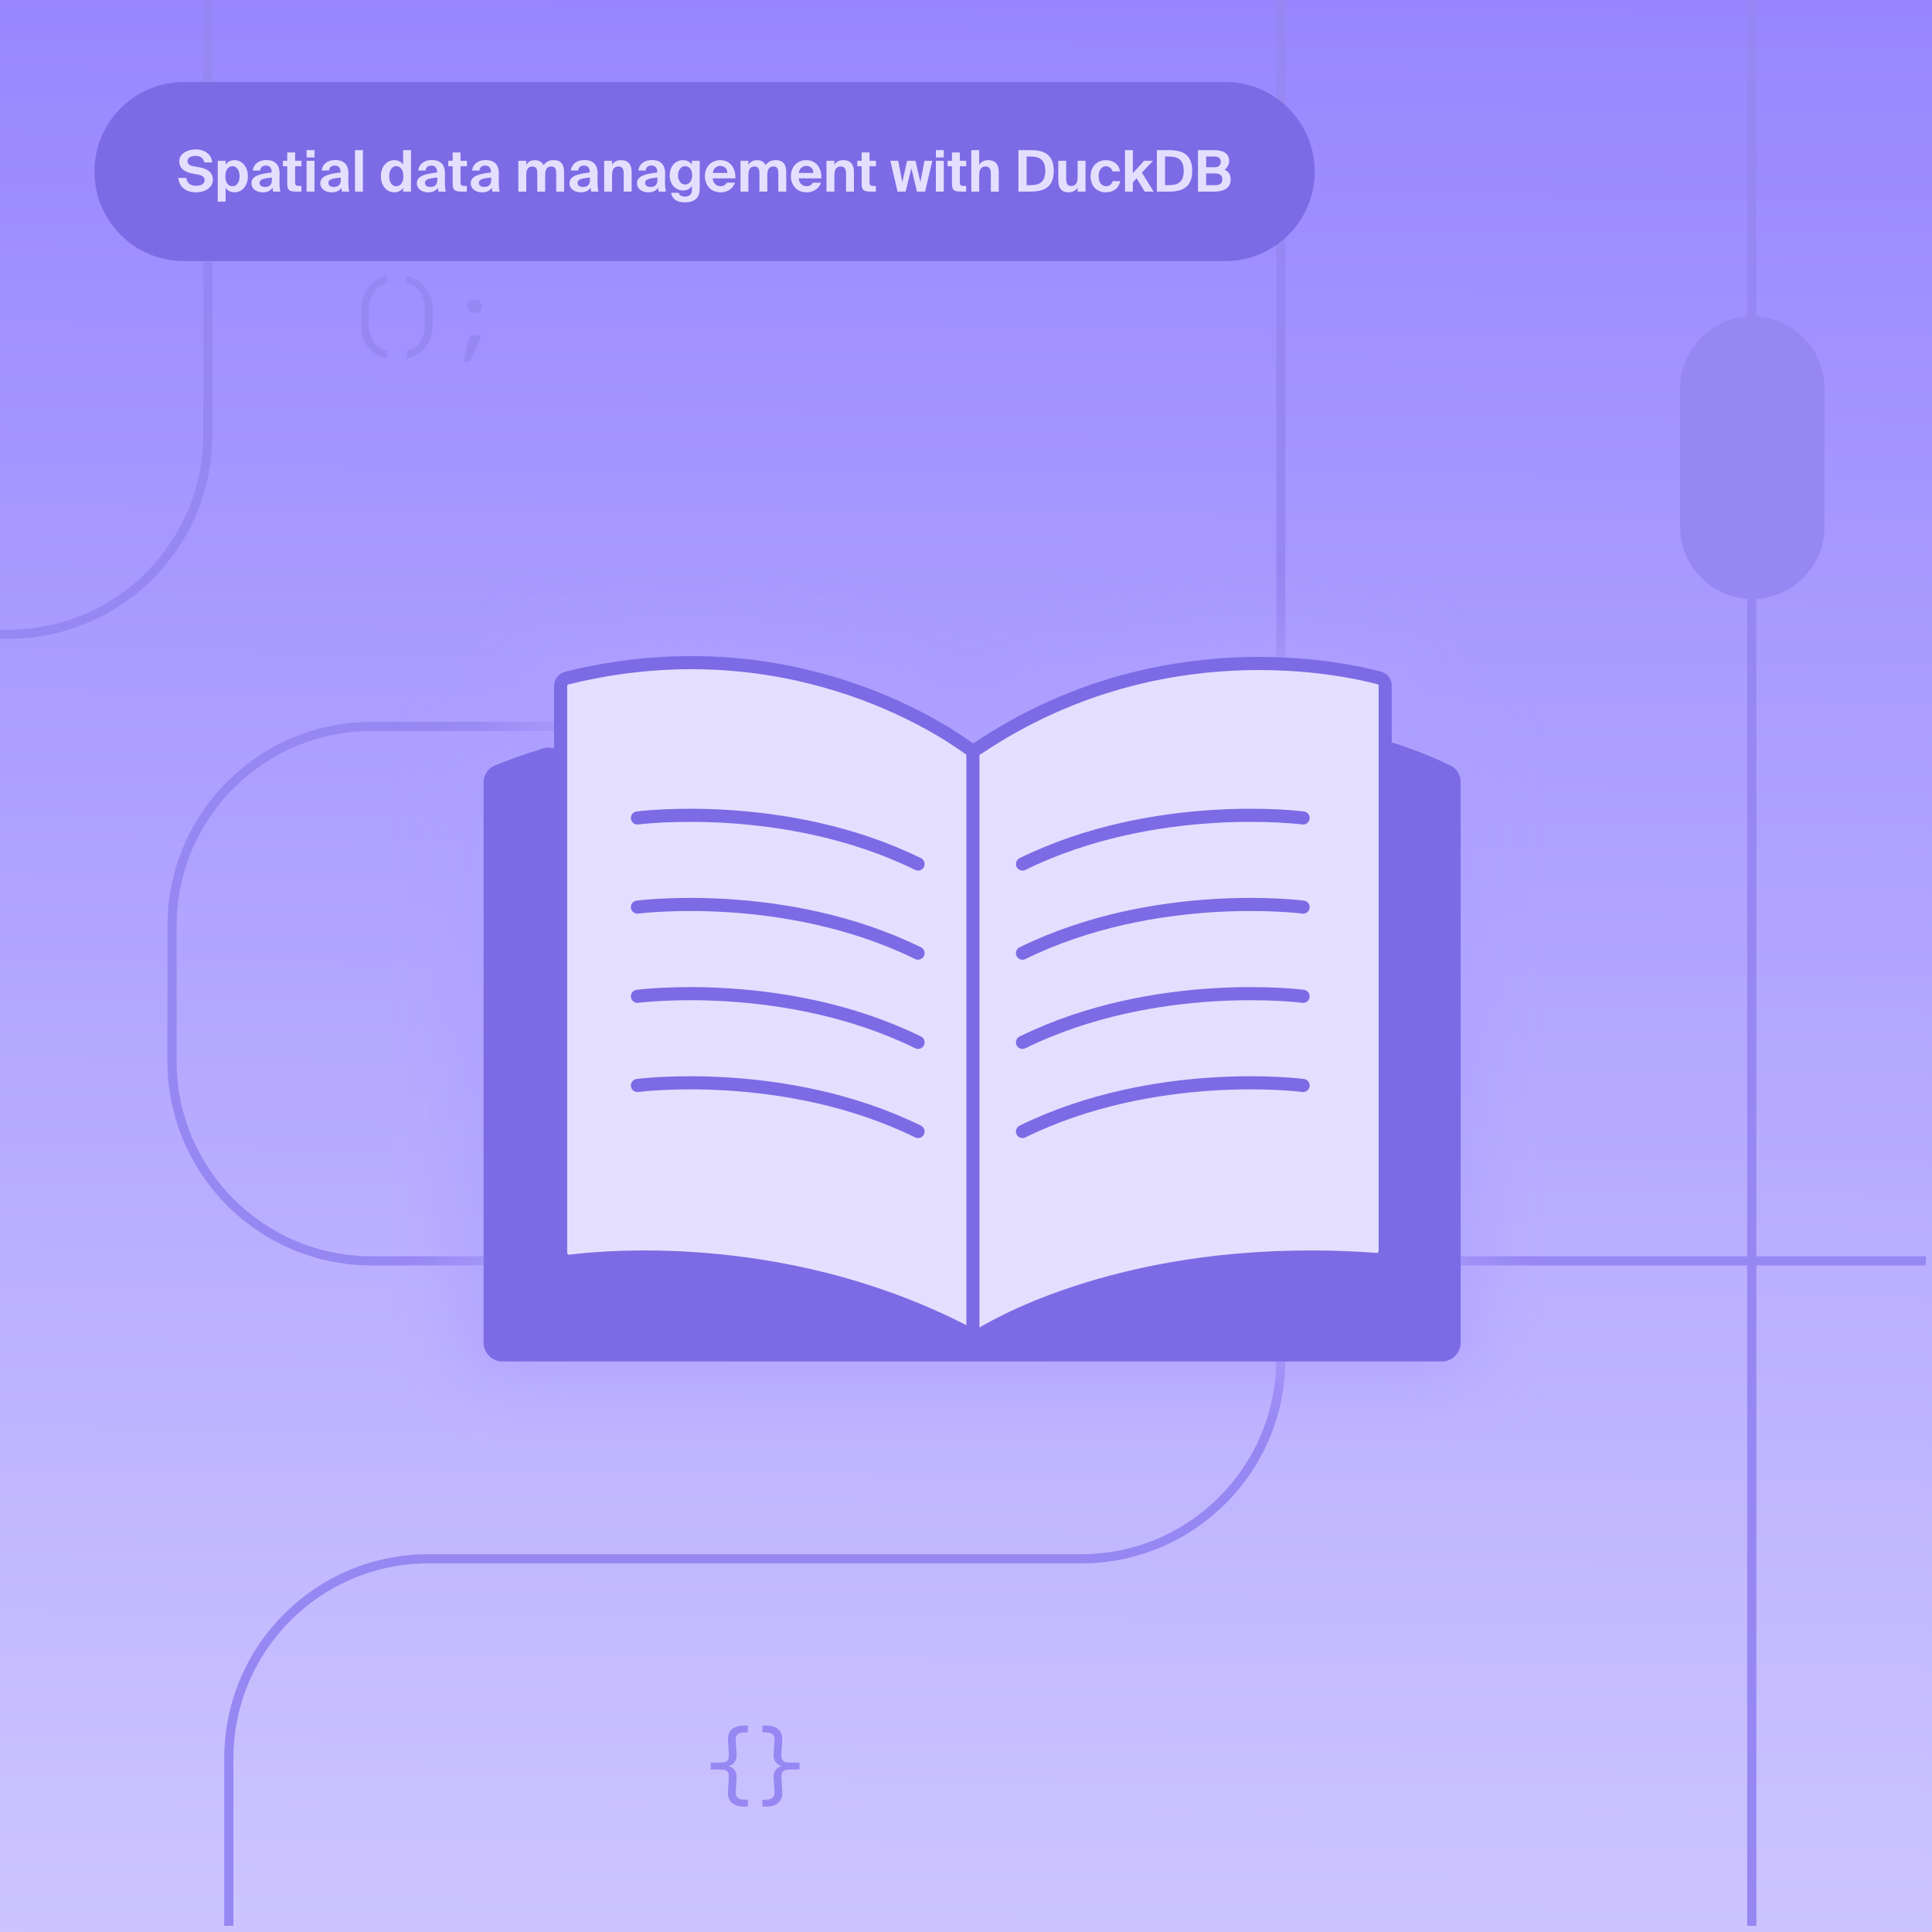
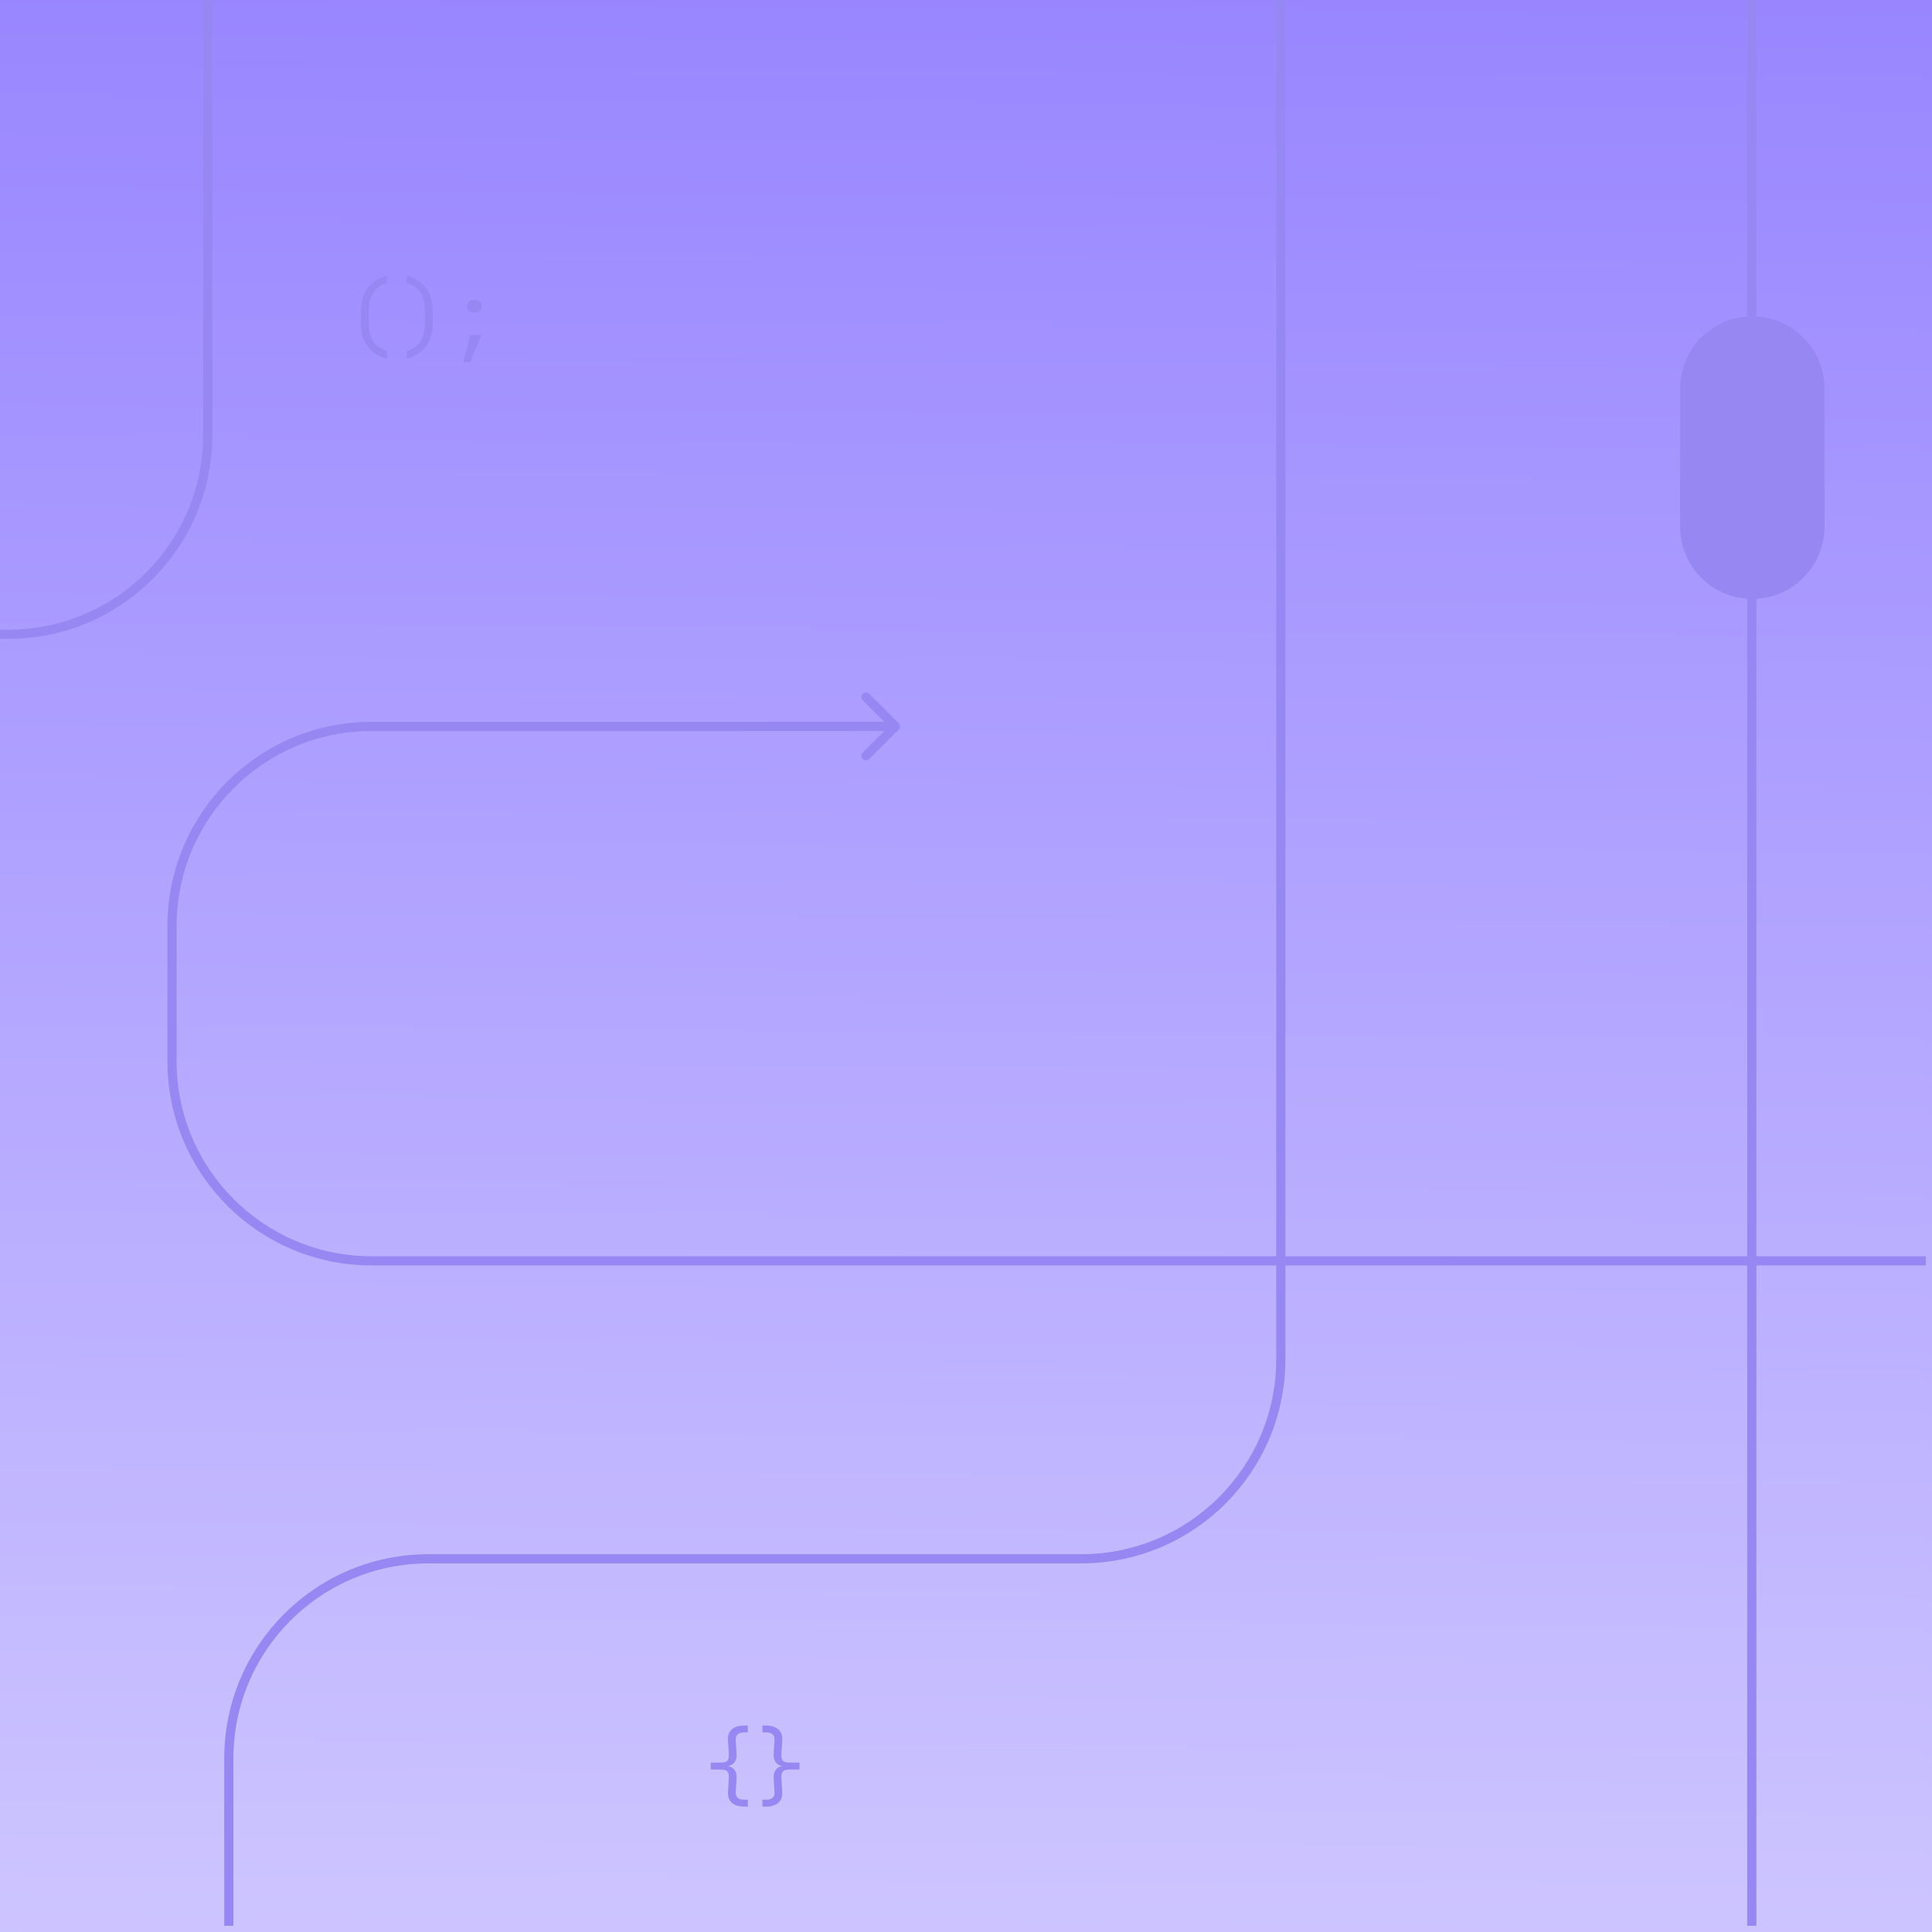
<svg xmlns="http://www.w3.org/2000/svg" width="627" height="627" viewBox="0 0 627 627" fill="none">
  <rect width="627" height="627" fill="url(#paint0_linear_10531_21931)" />
  <g clip-path="url(#clip0_10531_21931)">
    <rect width="625" height="625" fill="url(#paint1_linear_10531_21931)" />
    <path d="M291.625 236.801C292.207 236.218 292.207 235.274 291.625 234.691L282.133 225.199C281.55 224.617 280.606 224.617 280.023 225.199C279.441 225.782 279.441 226.726 280.023 227.309L288.461 235.746L280.023 244.183C279.441 244.766 279.441 245.71 280.023 246.293C280.606 246.875 281.55 246.875 282.133 246.293L291.625 236.801ZM290.57 235.746V234.255H120.614V235.746V237.238H290.57V235.746ZM55.821 300.539H54.33L54.33 344.396H55.821H57.313L57.313 300.539H55.821ZM120.614 409.188V410.68H678.074V409.188V407.697H120.614V409.188ZM742.867 473.981H741.375V716.704H742.867H744.358V473.981H742.867ZM807.659 781.497V782.989H986.842V781.497V780.005H807.659V781.497ZM742.867 716.704H741.375C741.375 753.312 771.052 782.989 807.659 782.989V781.497V780.005C772.699 780.005 744.358 751.665 744.358 716.704H742.867ZM678.074 409.188V410.68C713.034 410.68 741.375 439.021 741.375 473.981H742.867H744.358C744.358 437.373 714.682 407.697 678.074 407.697V409.188ZM55.821 344.396H54.33C54.33 381.004 84.006 410.68 120.614 410.68V409.188V407.697C85.654 407.697 57.313 379.356 57.313 344.396H55.821ZM120.614 235.746V234.255C84.006 234.255 54.33 263.931 54.33 300.539H55.821H57.313C57.313 265.579 85.654 237.238 120.614 237.238V235.746Z" fill="#9787F2" />
    <path d="M568.518 663.876L568.518 -5.868C568.518 -41.652 597.526 -70.66 633.31 -70.66L747.839 -70.66C783.623 -70.66 812.632 -41.652 812.632 -5.868L812.632 271.619C812.632 307.403 841.64 336.412 877.424 336.412L1413.99 336.412C1449.77 336.412 1478.78 365.421 1478.78 401.205L1478.78 533.781" stroke="#9787F2" stroke-width="2.983" />
    <rect x="546.214" y="103.631" width="44.932" height="89.789" rx="22.466" fill="#9787F2" stroke="#9787F2" stroke-width="1.918" />
    <path d="M68.501 -184.901C67.918 -185.483 66.974 -185.483 66.391 -184.901L56.9 -175.409C56.317 -174.826 56.317 -173.882 56.9 -173.299C57.482 -172.717 58.426 -172.717 59.009 -173.299L67.446 -181.737L75.883 -173.299C76.466 -172.717 77.41 -172.717 77.993 -173.299C78.575 -173.882 78.575 -174.826 77.993 -175.409L68.501 -184.901ZM-409.886 -220.295L-409.886 -218.803L-409.886 -220.295ZM-345.093 -155.502L-346.585 -155.502L-346.584 141.049L-345.093 141.049L-343.601 141.049L-343.602 -155.502L-345.093 -155.502ZM-280.3 205.841L-280.3 207.333L2.653 207.333L2.653 205.842L2.653 204.35L-280.3 204.35L-280.3 205.841ZM67.446 141.049L68.938 141.049L68.938 -183.846L67.446 -183.846L65.955 -183.846L65.955 141.049L67.446 141.049ZM-409.886 -220.295L-409.886 -221.786L-573.503 -221.786L-573.503 -220.295L-573.503 -218.803L-409.886 -218.803L-409.886 -220.295ZM2.653 205.842L2.653 207.333C39.261 207.333 68.938 177.657 68.938 141.049L67.446 141.049L65.955 141.049C65.955 176.009 37.614 204.35 2.653 204.35L2.653 205.842ZM-345.093 141.049L-346.584 141.049C-346.584 177.656 -316.908 207.333 -280.3 207.333L-280.3 205.841L-280.3 204.35C-315.261 204.35 -343.601 176.009 -343.601 141.049L-345.093 141.049ZM-345.093 -155.502L-343.602 -155.502C-343.602 -192.11 -373.278 -221.786 -409.886 -221.786L-409.886 -220.295L-409.886 -218.803C-374.925 -218.803 -346.585 -190.462 -346.585 -155.502L-345.093 -155.502Z" fill="#9787F2" />
    <path d="M-115.631 1103.47L-115.631 888.657C-115.631 852.873 -86.622 823.864 -50.838 823.864L9.47 823.864C45.254 823.864 74.262 794.855 74.262 759.072L74.262 570.674C74.262 534.89 103.271 505.882 139.055 505.882L350.878 505.882C386.662 505.882 415.67 476.873 415.67 441.089L415.67 -60.807C415.67 -96.591 444.679 -125.6 480.463 -125.599L591.108 -125.599" stroke="#9787F2" stroke-width="2.983" />
    <path d="M241.43 586.31C240.328 586.31 239.376 586.124 238.574 585.75C237.79 585.396 237.192 584.864 236.782 584.154C236.371 583.464 236.194 582.633 236.25 581.662L236.53 577.07C236.586 576.081 236.436 575.372 236.082 574.942C235.727 574.494 234.943 574.27 233.73 574.27H230.65V572.03H233.73C234.943 572.03 235.727 571.816 236.082 571.386C236.436 570.938 236.586 570.22 236.53 569.23L236.25 564.638C236.194 563.649 236.371 562.809 236.782 562.118C237.192 561.428 237.79 560.905 238.574 560.55C239.376 560.177 240.328 559.99 241.43 559.99H242.69V562.23H241.43C240.552 562.23 239.88 562.436 239.414 562.846C238.947 563.238 238.732 563.836 238.77 564.638L239.05 569.23C239.124 570.444 238.835 571.414 238.182 572.142C237.528 572.852 236.604 573.206 235.41 573.206V573.066C236.586 573.066 237.5 573.43 238.154 574.158C238.826 574.886 239.124 575.857 239.05 577.07L238.77 581.662C238.732 582.465 238.947 583.062 239.414 583.454C239.88 583.865 240.552 584.07 241.43 584.07H242.69V586.31H241.43ZM247.439 586.31V584.07H248.699C249.576 584.07 250.248 583.865 250.715 583.454C251.181 583.062 251.396 582.465 251.359 581.662L251.079 577.07C251.004 575.857 251.293 574.886 251.947 574.158C252.619 573.43 253.543 573.066 254.719 573.066V573.206C253.524 573.206 252.6 572.852 251.947 572.142C251.293 571.414 251.004 570.444 251.079 569.23L251.359 564.638C251.396 563.836 251.181 563.238 250.715 562.846C250.248 562.436 249.576 562.23 248.699 562.23H247.439V559.99H248.699C249.8 559.99 250.743 560.177 251.527 560.55C252.329 560.905 252.936 561.428 253.347 562.118C253.757 562.809 253.935 563.649 253.879 564.638L253.599 569.23C253.543 570.22 253.692 570.938 254.047 571.386C254.401 571.816 255.185 572.03 256.399 572.03H259.479V574.27H256.399C255.204 574.27 254.42 574.494 254.047 574.942C253.692 575.372 253.543 576.081 253.599 577.07L253.879 581.662C253.935 582.633 253.757 583.464 253.347 584.154C252.936 584.864 252.329 585.396 251.527 585.75C250.743 586.124 249.8 586.31 248.699 586.31H247.439Z" fill="#9787F2" />
    <path d="M125.58 116.36C122.929 115.707 120.867 114.419 119.392 112.496C117.917 110.573 117.18 108.221 117.18 105.44V100.4C117.18 98.571 117.516 96.919 118.188 95.444C118.879 93.951 119.849 92.691 121.1 91.664C122.369 90.637 123.863 89.909 125.58 89.48V91.86C124.385 92.14 123.349 92.681 122.472 93.484C121.595 94.268 120.913 95.248 120.428 96.424C119.943 97.6 119.7 98.925 119.7 100.4V105.44C119.7 106.877 119.933 108.184 120.4 109.36C120.885 110.536 121.567 111.516 122.444 112.3C123.34 113.065 124.385 113.588 125.58 113.868V116.36ZM132.009 116.36V113.868C133.222 113.588 134.268 113.065 135.145 112.3C136.022 111.516 136.694 110.536 137.161 109.36C137.646 108.184 137.889 106.877 137.889 105.44V100.4C137.889 98.925 137.646 97.6 137.161 96.424C136.676 95.248 135.994 94.268 135.117 93.484C134.24 92.681 133.204 92.14 132.009 91.86V89.48C133.745 89.909 135.238 90.637 136.489 91.664C137.74 92.691 138.701 93.951 139.373 95.444C140.064 96.919 140.409 98.571 140.409 100.4V105.44C140.409 108.221 139.672 110.573 138.197 112.496C136.722 114.419 134.66 115.707 132.009 116.36ZM150.338 117.48L152.578 108.772H156.218L152.578 117.48H150.338ZM153.698 101.52C153.082 101.52 152.578 101.324 152.186 100.932C151.794 100.54 151.598 100.036 151.598 99.42C151.598 98.823 151.794 98.328 152.186 97.936C152.597 97.525 153.101 97.32 153.698 97.32H154.258C154.855 97.32 155.35 97.525 155.742 97.936C156.153 98.328 156.358 98.823 156.358 99.42C156.358 100.036 156.162 100.54 155.77 100.932C155.378 101.324 154.874 101.52 154.258 101.52H153.698Z" fill="#9787F2" />
  </g>
-   <g opacity="0.7" filter="url(#filter0_f_10531_21931)">
-     <path d="M182.799 218.462C253.906 200.865 304.576 234.428 314.076 241.376C314.293 241.534 314.608 241.548 314.851 241.385C374.019 201.712 434.795 215.386 446.169 218.453C448.265 219.019 449.589 220.915 449.589 222.974V241.269C458.542 244.084 465.296 247.154 468.556 248.753C470.627 249.768 471.839 251.865 471.84 254.086V435.04C471.839 438.411 469.107 441.144 465.736 441.145H162.522C159.151 441.144 156.418 438.411 156.418 435.04V254.235C156.418 251.893 157.77 249.702 160.014 248.765C162.796 247.603 168.005 245.582 175.626 243.243C176.85 242.868 178.071 242.899 179.171 243.243V223.087C179.171 220.894 180.684 218.985 182.799 218.462Z" fill="#AEA0FF" />
-     <path d="M182.799 218.462L180.888 210.741L180.888 210.741L182.799 218.462ZM314.076 241.376L318.771 234.956L318.771 234.956L314.076 241.376ZM314.851 241.385L319.274 247.996L319.281 247.991L314.851 241.385ZM446.169 218.453L448.24 210.774L448.239 210.774L446.169 218.453ZM449.589 222.974H457.542V222.974L449.589 222.974ZM449.589 241.269H441.635V247.105L447.203 248.856L449.589 241.269ZM468.556 248.753L472.058 241.612L472.058 241.612L468.556 248.753ZM471.84 254.086H479.793V254.085L471.84 254.086ZM471.84 435.04L479.793 435.04V435.04H471.84ZM465.736 441.145V449.098H465.736L465.736 441.145ZM162.522 441.145L162.522 449.098H162.522V441.145ZM156.418 435.04H148.464V435.04L156.418 435.04ZM160.014 248.765L156.949 241.426L156.948 241.426L160.014 248.765ZM175.626 243.243L173.294 235.639L173.293 235.64L175.626 243.243ZM179.171 243.243L176.795 250.834L187.124 254.066V243.243H179.171ZM179.171 223.087L171.217 223.087V223.087H179.171ZM182.799 218.462L184.709 226.183C252.461 209.416 300.663 241.419 309.38 247.796L314.076 241.376L318.771 234.956C308.49 227.436 255.352 192.314 180.888 210.741L182.799 218.462ZM314.076 241.376L309.38 247.795C312.304 249.934 316.263 250.01 319.274 247.995L314.851 241.385L310.429 234.774C312.953 233.085 316.281 233.135 318.771 234.956L314.076 241.376ZM314.851 241.385L319.281 247.991C375.565 210.251 433.483 223.27 444.098 226.132L446.169 218.453L448.239 210.774C436.106 207.502 372.472 193.173 310.422 234.779L314.851 241.385ZM446.169 218.453L444.097 226.132C442.505 225.702 441.635 224.279 441.635 222.974L449.589 222.974L457.542 222.974C457.542 217.552 454.025 212.335 448.24 210.774L446.169 218.453ZM449.589 222.974H441.635V241.269H449.589H457.542V222.974H449.589ZM449.589 241.269L447.203 248.856C455.687 251.523 462.062 254.427 465.055 255.894L468.556 248.753L472.058 241.612C468.53 239.881 461.397 236.644 451.974 233.681L449.589 241.269ZM468.556 248.753L465.054 255.894C464.252 255.5 463.886 254.732 463.886 254.087L471.84 254.086L479.793 254.085C479.792 248.999 477.001 244.036 472.058 241.612L468.556 248.753ZM471.84 254.086H463.886V435.04H471.84H479.793V254.086H471.84ZM471.84 435.04L463.886 435.04C463.886 434.02 464.713 433.191 465.736 433.191L465.736 441.145L465.736 449.098C473.501 449.098 479.793 442.802 479.793 435.04L471.84 435.04ZM465.736 441.145V433.191H162.522V441.145V449.098H465.736V441.145ZM162.522 441.145L162.522 433.191C163.544 433.191 164.371 434.019 164.371 435.04L156.418 435.04L148.464 435.04C148.464 442.804 154.758 449.098 162.522 449.098L162.522 441.145ZM156.418 435.04H164.371V254.235H156.418H148.464V435.04H156.418ZM156.418 254.235H164.371C164.371 254.921 163.959 255.736 163.081 256.103L160.014 248.765L156.948 241.426C151.582 243.668 148.464 248.864 148.464 254.235H156.418ZM160.014 248.765L163.08 256.104C165.631 255.038 170.595 253.106 177.959 250.847L175.626 243.243L173.293 235.64C165.414 238.057 159.962 240.167 156.949 241.426L160.014 248.765ZM175.626 243.243L177.958 250.847C177.608 250.954 177.188 250.956 176.795 250.834L179.171 243.243L181.546 235.653C178.954 234.842 176.092 234.781 173.294 235.639L175.626 243.243ZM179.171 243.243H187.124V223.087H179.171H171.217V243.243H179.171ZM179.171 223.087L187.124 223.087C187.124 224.585 186.111 225.836 184.709 226.183L182.799 218.462L180.888 210.741C175.258 212.135 171.217 217.203 171.217 223.087L179.171 223.087Z" fill="#AEA0FF" />
-   </g>
-   <path d="M469.815 250.359C471.119 250.998 471.907 252.33 471.907 253.782V435.741C471.907 437.937 470.127 439.717 467.93 439.717H163.047C160.85 439.717 159.07 437.937 159.07 435.741V253.93C159.07 252.4 159.948 251.013 161.36 250.423C164.095 249.28 169.277 247.267 176.895 244.93C179.418 244.156 181.946 246.063 181.946 248.702V405.01C181.946 407.471 184.158 409.375 186.604 409.103C202.862 407.296 259.112 403.807 314.515 432.931C315.83 433.623 317.419 433.567 318.696 432.807C328.404 427.021 372.578 403.646 445.198 408.63C447.519 408.789 449.536 406.965 449.536 404.638V243.515C449.536 243.008 450.005 242.612 450.486 242.773C459.645 245.612 466.547 248.756 469.815 250.359Z" fill="#7C6BE4" stroke="#7C6BE4" stroke-width="4.255" stroke-miterlimit="10" />
-   <path d="M183.955 220.057C182.783 220.347 181.945 221.41 181.945 222.617V406.58C181.945 408.221 183.42 409.487 185.048 409.287C198.99 407.574 257.662 402.752 315.23 433.311C316.105 433.775 317.163 433.74 318.008 433.223C326.177 428.225 371.251 403.2 446.636 408.734C448.183 408.847 449.536 407.631 449.536 406.08V222.504C449.536 221.35 448.802 220.337 447.688 220.037C436.482 217.014 376.126 203.422 317.397 242.807C316.421 243.461 315.129 243.443 314.18 242.748C304.861 235.93 254.569 202.577 183.955 220.057Z" fill="#E4DFFF" stroke="#7C6BE4" stroke-width="4.255" stroke-miterlimit="10" />
-   <path d="M315.741 243.934V434.079" stroke="#7C6BE4" stroke-width="4.255" stroke-miterlimit="10" />
-   <path d="M206.87 265.456C206.87 265.456 254.714 259.206 297.942 280.404L206.87 265.456Z" fill="#E4DFFF" />
-   <path d="M206.87 265.456C206.87 265.456 254.714 259.206 297.942 280.404" stroke="#7C6BE4" stroke-width="4.255" stroke-miterlimit="10" stroke-linecap="round" />
-   <path d="M206.87 294.387C206.87 294.387 254.714 288.138 297.942 309.336L206.87 294.387Z" fill="#E4DFFF" />
-   <path d="M206.87 294.387C206.87 294.387 254.714 288.138 297.942 309.336" stroke="#7C6BE4" stroke-width="4.255" stroke-miterlimit="10" stroke-linecap="round" />
-   <path d="M206.87 323.336C206.87 323.336 254.714 317.087 297.942 338.285L206.87 323.336Z" fill="#E4DFFF" />
-   <path d="M206.87 323.336C206.87 323.336 254.714 317.087 297.942 338.285" stroke="#7C6BE4" stroke-width="4.255" stroke-miterlimit="10" stroke-linecap="round" />
-   <path d="M206.87 352.268C206.87 352.268 254.714 346.018 297.942 367.217L206.87 352.268Z" fill="#E4DFFF" />
-   <path d="M206.87 352.268C206.87 352.268 254.714 346.018 297.942 367.217" stroke="#7C6BE4" stroke-width="4.255" stroke-miterlimit="10" stroke-linecap="round" />
-   <path d="M422.904 265.456C422.904 265.456 375.059 259.206 331.832 280.404L422.904 265.456Z" fill="#E4DFFF" />
-   <path d="M422.904 265.456C422.904 265.456 375.059 259.206 331.832 280.404" stroke="#7C6BE4" stroke-width="4.255" stroke-miterlimit="10" stroke-linecap="round" />
-   <path d="M422.904 294.387C422.904 294.387 375.059 288.138 331.832 309.336L422.904 294.387Z" fill="#E4DFFF" />
-   <path d="M422.904 294.387C422.904 294.387 375.059 288.138 331.832 309.336" stroke="#7C6BE4" stroke-width="4.255" stroke-miterlimit="10" stroke-linecap="round" />
-   <path d="M422.904 323.336C422.904 323.336 375.059 317.087 331.832 338.285L422.904 323.336Z" fill="#E4DFFF" />
-   <path d="M422.904 323.336C422.904 323.336 375.059 317.087 331.832 338.285" stroke="#7C6BE4" stroke-width="4.255" stroke-miterlimit="10" stroke-linecap="round" />
-   <path d="M422.904 352.268C422.904 352.268 375.059 346.018 331.832 367.217L422.904 352.268Z" fill="#E4DFFF" />
-   <path d="M422.904 352.268C422.904 352.268 375.059 346.018 331.832 367.217" stroke="#7C6BE4" stroke-width="4.255" stroke-miterlimit="10" stroke-linecap="round" />
-   <rect x="30.651" y="26.617" width="396.023" height="58.116" rx="29.058" fill="#7C6BE4" />
-   <path d="M63.922 56.59L62.214 56.274C60.043 55.829 58.187 54.715 58.187 52.377C58.187 49.668 61.082 48.48 63.55 48.48C66.334 48.48 68.691 50.113 68.839 52.693H66.278C66.074 51.115 64.701 50.596 63.439 50.596C62.196 50.596 60.841 51.059 60.841 52.266C60.841 53.212 61.62 53.732 62.715 53.936L64.478 54.252C66.668 54.66 69.081 55.495 69.081 58.297C69.081 61.062 66.334 62.417 63.625 62.417C60.321 62.417 58.131 60.636 57.89 57.74H60.451C60.748 59.726 62.121 60.301 63.717 60.301C64.905 60.301 66.408 59.856 66.408 58.427C66.408 57.295 65.35 56.831 63.922 56.59ZM75.472 60.45C76.808 60.45 77.754 59.151 77.754 57.202C77.754 55.254 76.808 53.936 75.472 53.936C74.061 53.936 73.133 55.179 73.133 57.184C73.133 59.244 74.061 60.45 75.472 60.45ZM73.226 65.424H70.665V52.191H73.226V53.472C73.764 52.526 74.841 51.969 76.103 51.969C78.515 51.969 80.445 54.047 80.445 57.184C80.445 60.376 78.459 62.417 76.084 62.417C75.045 62.417 73.876 62.027 73.226 60.914V65.424ZM88.246 58.353V57.611C85.369 57.907 84.237 58.242 84.237 59.355C84.237 60.079 84.794 60.673 85.963 60.673C87.578 60.673 88.246 59.819 88.246 58.353ZM88.468 60.932C87.745 61.972 86.705 62.417 85.202 62.417C83.291 62.417 81.602 61.303 81.602 59.485C81.602 57.128 84.237 56.423 88.171 55.977V55.81C88.171 54.27 87.336 53.732 86.297 53.732C85.313 53.732 84.497 54.233 84.441 55.346H82.047C82.251 53.379 83.847 51.932 86.427 51.932C88.784 51.932 90.732 52.971 90.732 56.33C90.732 56.627 90.695 57.982 90.695 58.872C90.695 60.45 90.788 61.341 90.992 62.176H88.635C88.561 61.86 88.524 61.434 88.468 60.932ZM93.219 52.191V49.482H95.779V52.191H97.858V53.955H95.779V59.114C95.779 60.134 96.132 60.339 97.041 60.339H97.821V62.176H95.947C93.645 62.176 93.219 61.471 93.219 59.485V53.955H91.808V52.191H93.219ZM99.499 52.191H102.06V62.176H99.499V52.191ZM99.499 48.721H102.06V51.097H99.499V48.721ZM110.591 58.353V57.611C107.715 57.907 106.583 58.242 106.583 59.355C106.583 60.079 107.14 60.673 108.309 60.673C109.923 60.673 110.591 59.819 110.591 58.353ZM110.814 60.932C110.09 61.972 109.051 62.417 107.548 62.417C105.636 62.417 103.948 61.303 103.948 59.485C103.948 57.128 106.583 56.423 110.517 55.977V55.81C110.517 54.27 109.682 53.732 108.643 53.732C107.659 53.732 106.843 54.233 106.787 55.346H104.393C104.597 53.379 106.193 51.932 108.773 51.932C111.13 51.932 113.078 52.971 113.078 56.33C113.078 56.627 113.041 57.982 113.041 58.872C113.041 60.45 113.134 61.341 113.338 62.176H110.981C110.907 61.86 110.87 61.434 110.814 60.932ZM117.773 48.721V62.176H115.212V48.721H117.773ZM133.386 62.176H130.825V60.914C130.175 62.027 128.988 62.417 127.948 62.417C125.573 62.417 123.606 60.376 123.606 57.184C123.606 54.047 125.536 51.969 127.948 51.969C129.21 51.969 130.287 52.526 130.825 53.472V48.721H133.386V62.176ZM128.579 60.45C129.99 60.45 130.918 59.244 130.918 57.184C130.918 55.179 129.99 53.936 128.579 53.936C127.243 53.936 126.297 55.254 126.297 57.202C126.297 59.151 127.243 60.45 128.579 60.45ZM141.926 58.353V57.611C139.05 57.907 137.918 58.242 137.918 59.355C137.918 60.079 138.475 60.673 139.644 60.673C141.258 60.673 141.926 59.819 141.926 58.353ZM142.149 60.932C141.425 61.972 140.386 62.417 138.883 62.417C136.971 62.417 135.283 61.303 135.283 59.485C135.283 57.128 137.918 56.423 141.852 55.977V55.81C141.852 54.27 141.017 53.732 139.978 53.732C138.994 53.732 138.178 54.233 138.122 55.346H135.728C135.932 53.379 137.528 51.932 140.108 51.932C142.465 51.932 144.413 52.971 144.413 56.33C144.413 56.627 144.376 57.982 144.376 58.872C144.376 60.45 144.469 61.341 144.673 62.176H142.316C142.242 61.86 142.205 61.434 142.149 60.932ZM146.899 52.191V49.482H149.46V52.191H151.539V53.955H149.46V59.114C149.46 60.134 149.813 60.339 150.722 60.339H151.502V62.176H149.627C147.326 62.176 146.899 61.471 146.899 59.485V53.955H145.489V52.191H146.899ZM159.415 58.353V57.611C156.539 57.907 155.407 58.242 155.407 59.355C155.407 60.079 155.964 60.673 157.133 60.673C158.747 60.673 159.415 59.819 159.415 58.353ZM159.638 60.932C158.914 61.972 157.875 62.417 156.372 62.417C154.46 62.417 152.772 61.303 152.772 59.485C152.772 57.128 155.407 56.423 159.341 55.977V55.81C159.341 54.27 158.506 53.732 157.467 53.732C156.483 53.732 155.667 54.233 155.611 55.346H153.217C153.421 53.379 155.017 51.932 157.597 51.932C159.954 51.932 161.902 52.971 161.902 56.33C161.902 56.627 161.865 57.982 161.865 58.872C161.865 60.45 161.958 61.341 162.162 62.176H159.805C159.731 61.86 159.694 61.434 159.638 60.932ZM180.508 62.176V56.367C180.508 55.272 180.415 54.029 178.912 54.029C177.204 54.029 176.926 55.458 176.926 56.98V62.176H174.365V56.367C174.365 55.272 174.272 54.029 172.769 54.029C171.061 54.029 170.783 55.458 170.783 56.98V62.176H168.222V52.191H170.783V53.509C171.358 52.526 172.361 51.969 173.567 51.969C175.256 51.969 176.016 52.878 176.406 53.602C177.204 52.488 178.188 51.969 179.691 51.969C182.196 51.969 183.069 53.528 183.069 55.885V62.176H180.508ZM191.457 58.353V57.611C188.581 57.907 187.449 58.242 187.449 59.355C187.449 60.079 188.005 60.673 189.174 60.673C190.789 60.673 191.457 59.819 191.457 58.353ZM191.68 60.932C190.956 61.972 189.917 62.417 188.414 62.417C186.502 62.417 184.813 61.303 184.813 59.485C184.813 57.128 187.449 56.423 191.383 55.977V55.81C191.383 54.27 190.548 53.732 189.509 53.732C188.525 53.732 187.708 54.233 187.653 55.346H185.259C185.463 53.379 187.059 51.932 189.638 51.932C191.995 51.932 193.944 52.971 193.944 56.33C193.944 56.627 193.907 57.982 193.907 58.872C193.907 60.45 194 61.341 194.204 62.176H191.847C191.773 61.86 191.736 61.434 191.68 60.932ZM198.638 52.191V53.509C199.214 52.488 200.29 51.969 201.533 51.969C203.927 51.969 204.985 53.416 204.985 55.885V62.176H202.424V56.441C202.424 55.161 202.146 54.029 200.698 54.029C199.01 54.029 198.638 55.402 198.638 56.98V62.176H196.077V52.191H198.638ZM213.368 58.353V57.611C210.492 57.907 209.36 58.242 209.36 59.355C209.36 60.079 209.916 60.673 211.085 60.673C212.7 60.673 213.368 59.819 213.368 58.353ZM213.591 60.932C212.867 61.972 211.828 62.417 210.325 62.417C208.413 62.417 206.724 61.303 206.724 59.485C206.724 57.128 209.36 56.423 213.294 55.977V55.81C213.294 54.27 212.459 53.732 211.419 53.732C210.436 53.732 209.619 54.233 209.564 55.346H207.17C207.374 53.379 208.97 51.932 211.549 51.932C213.906 51.932 215.855 52.971 215.855 56.33C215.855 56.627 215.818 57.982 215.818 58.872C215.818 60.45 215.911 61.341 216.115 62.176H213.758C213.684 61.86 213.646 61.434 213.591 60.932ZM222.331 59.875C223.76 59.875 224.632 58.668 224.632 56.887C224.632 55.124 223.76 53.917 222.331 53.917C221.013 53.917 220.03 55.235 220.03 56.905C220.03 58.557 221.013 59.875 222.331 59.875ZM224.539 52.191H227.082V61.174C227.082 64.44 225.245 65.665 222.182 65.665C220.048 65.665 218.174 64.885 217.821 62.566H220.252C220.475 63.382 221.162 63.79 222.312 63.79C223.649 63.79 224.539 63.159 224.539 61.656V60.32C223.89 61.415 222.721 61.823 221.681 61.823C219.232 61.823 217.339 59.8 217.339 56.887C217.339 54.047 219.176 51.969 221.681 51.969C222.943 51.969 224.094 52.618 224.539 53.491V52.191ZM238.666 57.889H231.299C231.447 59.596 232.598 60.431 233.823 60.431C234.621 60.431 235.4 60.153 235.92 59.281H238.555C238.017 60.765 236.569 62.417 233.841 62.417C230.631 62.417 228.756 60.023 228.756 57.147C228.756 54.177 230.816 51.969 233.767 51.969C236.848 51.969 238.759 54.363 238.666 57.889ZM233.749 53.843C232.784 53.843 231.54 54.437 231.336 56.126H236.068C236.013 54.437 234.825 53.843 233.749 53.843ZM252.602 62.176V56.367C252.602 55.272 252.509 54.029 251.006 54.029C249.298 54.029 249.02 55.458 249.02 56.98V62.176H246.459V56.367C246.459 55.272 246.366 54.029 244.863 54.029C243.155 54.029 242.877 55.458 242.877 56.98V62.176H240.316V52.191H242.877V53.509C243.452 52.526 244.455 51.969 245.661 51.969C247.35 51.969 248.111 52.878 248.5 53.602C249.298 52.488 250.282 51.969 251.785 51.969C254.29 51.969 255.163 53.528 255.163 55.885V62.176H252.602ZM266.576 57.889H259.209C259.357 59.596 260.508 60.431 261.732 60.431C262.53 60.431 263.31 60.153 263.83 59.281H266.465C265.927 60.765 264.479 62.417 261.751 62.417C258.54 62.417 256.666 60.023 256.666 57.147C256.666 54.177 258.726 51.969 261.677 51.969C264.757 51.969 266.669 54.363 266.576 57.889ZM261.658 53.843C260.693 53.843 259.45 54.437 259.246 56.126H263.978C263.922 54.437 262.735 53.843 261.658 53.843ZM270.787 52.191V53.509C271.362 52.488 272.438 51.969 273.682 51.969C276.076 51.969 277.134 53.416 277.134 55.885V62.176H274.573V56.441C274.573 55.161 274.294 54.029 272.847 54.029C271.158 54.029 270.787 55.402 270.787 56.98V62.176H268.226V52.191H270.787ZM279.634 52.191V49.482H282.195V52.191H284.273V53.955H282.195V59.114C282.195 60.134 282.547 60.339 283.457 60.339H284.236V62.176H282.362C280.06 62.176 279.634 61.471 279.634 59.485V53.955H278.223V52.191H279.634ZM292.829 59.095L294.387 52.191H297.115L298.693 59.077L300.029 52.191H302.572L300.215 62.176H297.579L295.761 54.604L293.923 62.176H291.288L288.95 52.191H291.492L292.829 59.095ZM303.729 52.191H306.29V62.176H303.729V52.191ZM303.729 48.721H306.29V51.097H303.729V48.721ZM308.939 52.191V49.482H311.5V52.191H313.578V53.955H311.5V59.114C311.5 60.134 311.852 60.339 312.762 60.339H313.541V62.176H311.667C309.366 62.176 308.939 61.471 308.939 59.485V53.955H307.528V52.191H308.939ZM317.78 48.721V53.509C318.356 52.488 319.432 51.969 320.675 51.969C323.069 51.969 324.127 53.416 324.127 55.885V62.176H321.566V56.441C321.566 55.161 321.288 54.029 319.84 54.029C318.151 54.029 317.78 55.402 317.78 56.98V62.176H315.219V48.721H317.78ZM339.239 55.439C339.239 51.412 336.845 50.8 334.395 50.8H333.17V60.097H334.395C336.845 60.097 339.239 59.503 339.239 55.439ZM330.516 48.721H334.506C338.775 48.721 341.985 50.094 341.985 55.439C341.985 60.784 338.775 62.176 334.506 62.176H330.516V48.721ZM349.725 62.176V60.858C349.149 61.879 348.055 62.417 346.811 62.417C344.417 62.417 343.452 60.951 343.452 58.501V52.191H346.013V57.944C346.013 59.281 346.217 60.357 347.646 60.357C349.354 60.357 349.725 58.965 349.725 57.388V52.191H352.286V62.176H349.725ZM358.944 51.969C361.041 51.969 363.119 53.138 363.472 55.606H361.022C360.818 54.641 359.927 53.955 358.944 53.955C357.608 53.955 356.55 55.087 356.55 57.165C356.55 59.262 357.552 60.431 358.962 60.431C359.853 60.431 360.763 59.967 361.115 58.78H363.565C362.971 61.508 360.911 62.417 358.833 62.417C355.845 62.417 353.933 60.227 353.933 57.202C353.933 54.159 355.956 51.969 358.944 51.969ZM365.094 48.721H367.655V56.2L371.293 52.191H374.169L370.587 56.014L374.373 62.176H371.497L368.88 57.852L367.655 59.169V62.176H365.094V48.721ZM384.166 55.439C384.166 51.412 381.772 50.8 379.322 50.8H378.098V60.097H379.322C381.772 60.097 384.166 59.503 384.166 55.439ZM375.444 48.721H379.434C383.702 48.721 386.913 50.094 386.913 55.439C386.913 60.784 383.702 62.176 379.434 62.176H375.444V48.721ZM388.783 62.176V48.721H394.016C396.373 48.721 398.915 49.464 398.915 52.229C398.915 53.491 398.08 54.623 397.393 55.068C398.433 55.569 399.398 56.349 399.398 58.204C399.398 61.099 397.004 62.176 394.239 62.176H388.783ZM391.436 56.274V60.097H394.369C395.927 60.097 396.688 59.448 396.688 58.204C396.688 56.942 395.909 56.274 394.257 56.274H391.436ZM391.436 50.8V54.27H394.183C395.445 54.27 396.187 53.676 396.187 52.488C396.187 51.431 395.426 50.8 394.183 50.8H391.436Z" fill="#E4DFFF" />
  <defs>
-     <filter id="filter0_f_10531_21931" x="127.255" y="184.252" width="373.747" height="286.055" filterUnits="userSpaceOnUse" color-interpolation-filters="sRGB">
-       <feFlood flood-opacity="0" result="BackgroundImageFix" />
-       <feBlend mode="normal" in="SourceGraphic" in2="BackgroundImageFix" result="shape" />
-       <feGaussianBlur stdDeviation="10.605" result="effect1_foregroundBlur_10531_21931" />
-     </filter>
    <linearGradient id="paint0_linear_10531_21931" x1="307.753" y1="-32.263" x2="302.079" y2="763.324" gradientUnits="userSpaceOnUse">
      <stop stop-color="#9683FF" />
      <stop offset="0.939" stop-color="#D4CDFF" />
    </linearGradient>
    <linearGradient id="paint1_linear_10531_21931" x1="306.771" y1="-32.16" x2="301.115" y2="760.889" gradientUnits="userSpaceOnUse">
      <stop stop-color="#9683FF" />
      <stop offset="0.939" stop-color="#D4CDFF" />
    </linearGradient>
    <clipPath id="clip0_10531_21931">
      <rect width="625" height="625" fill="white" />
    </clipPath>
  </defs>
</svg>
